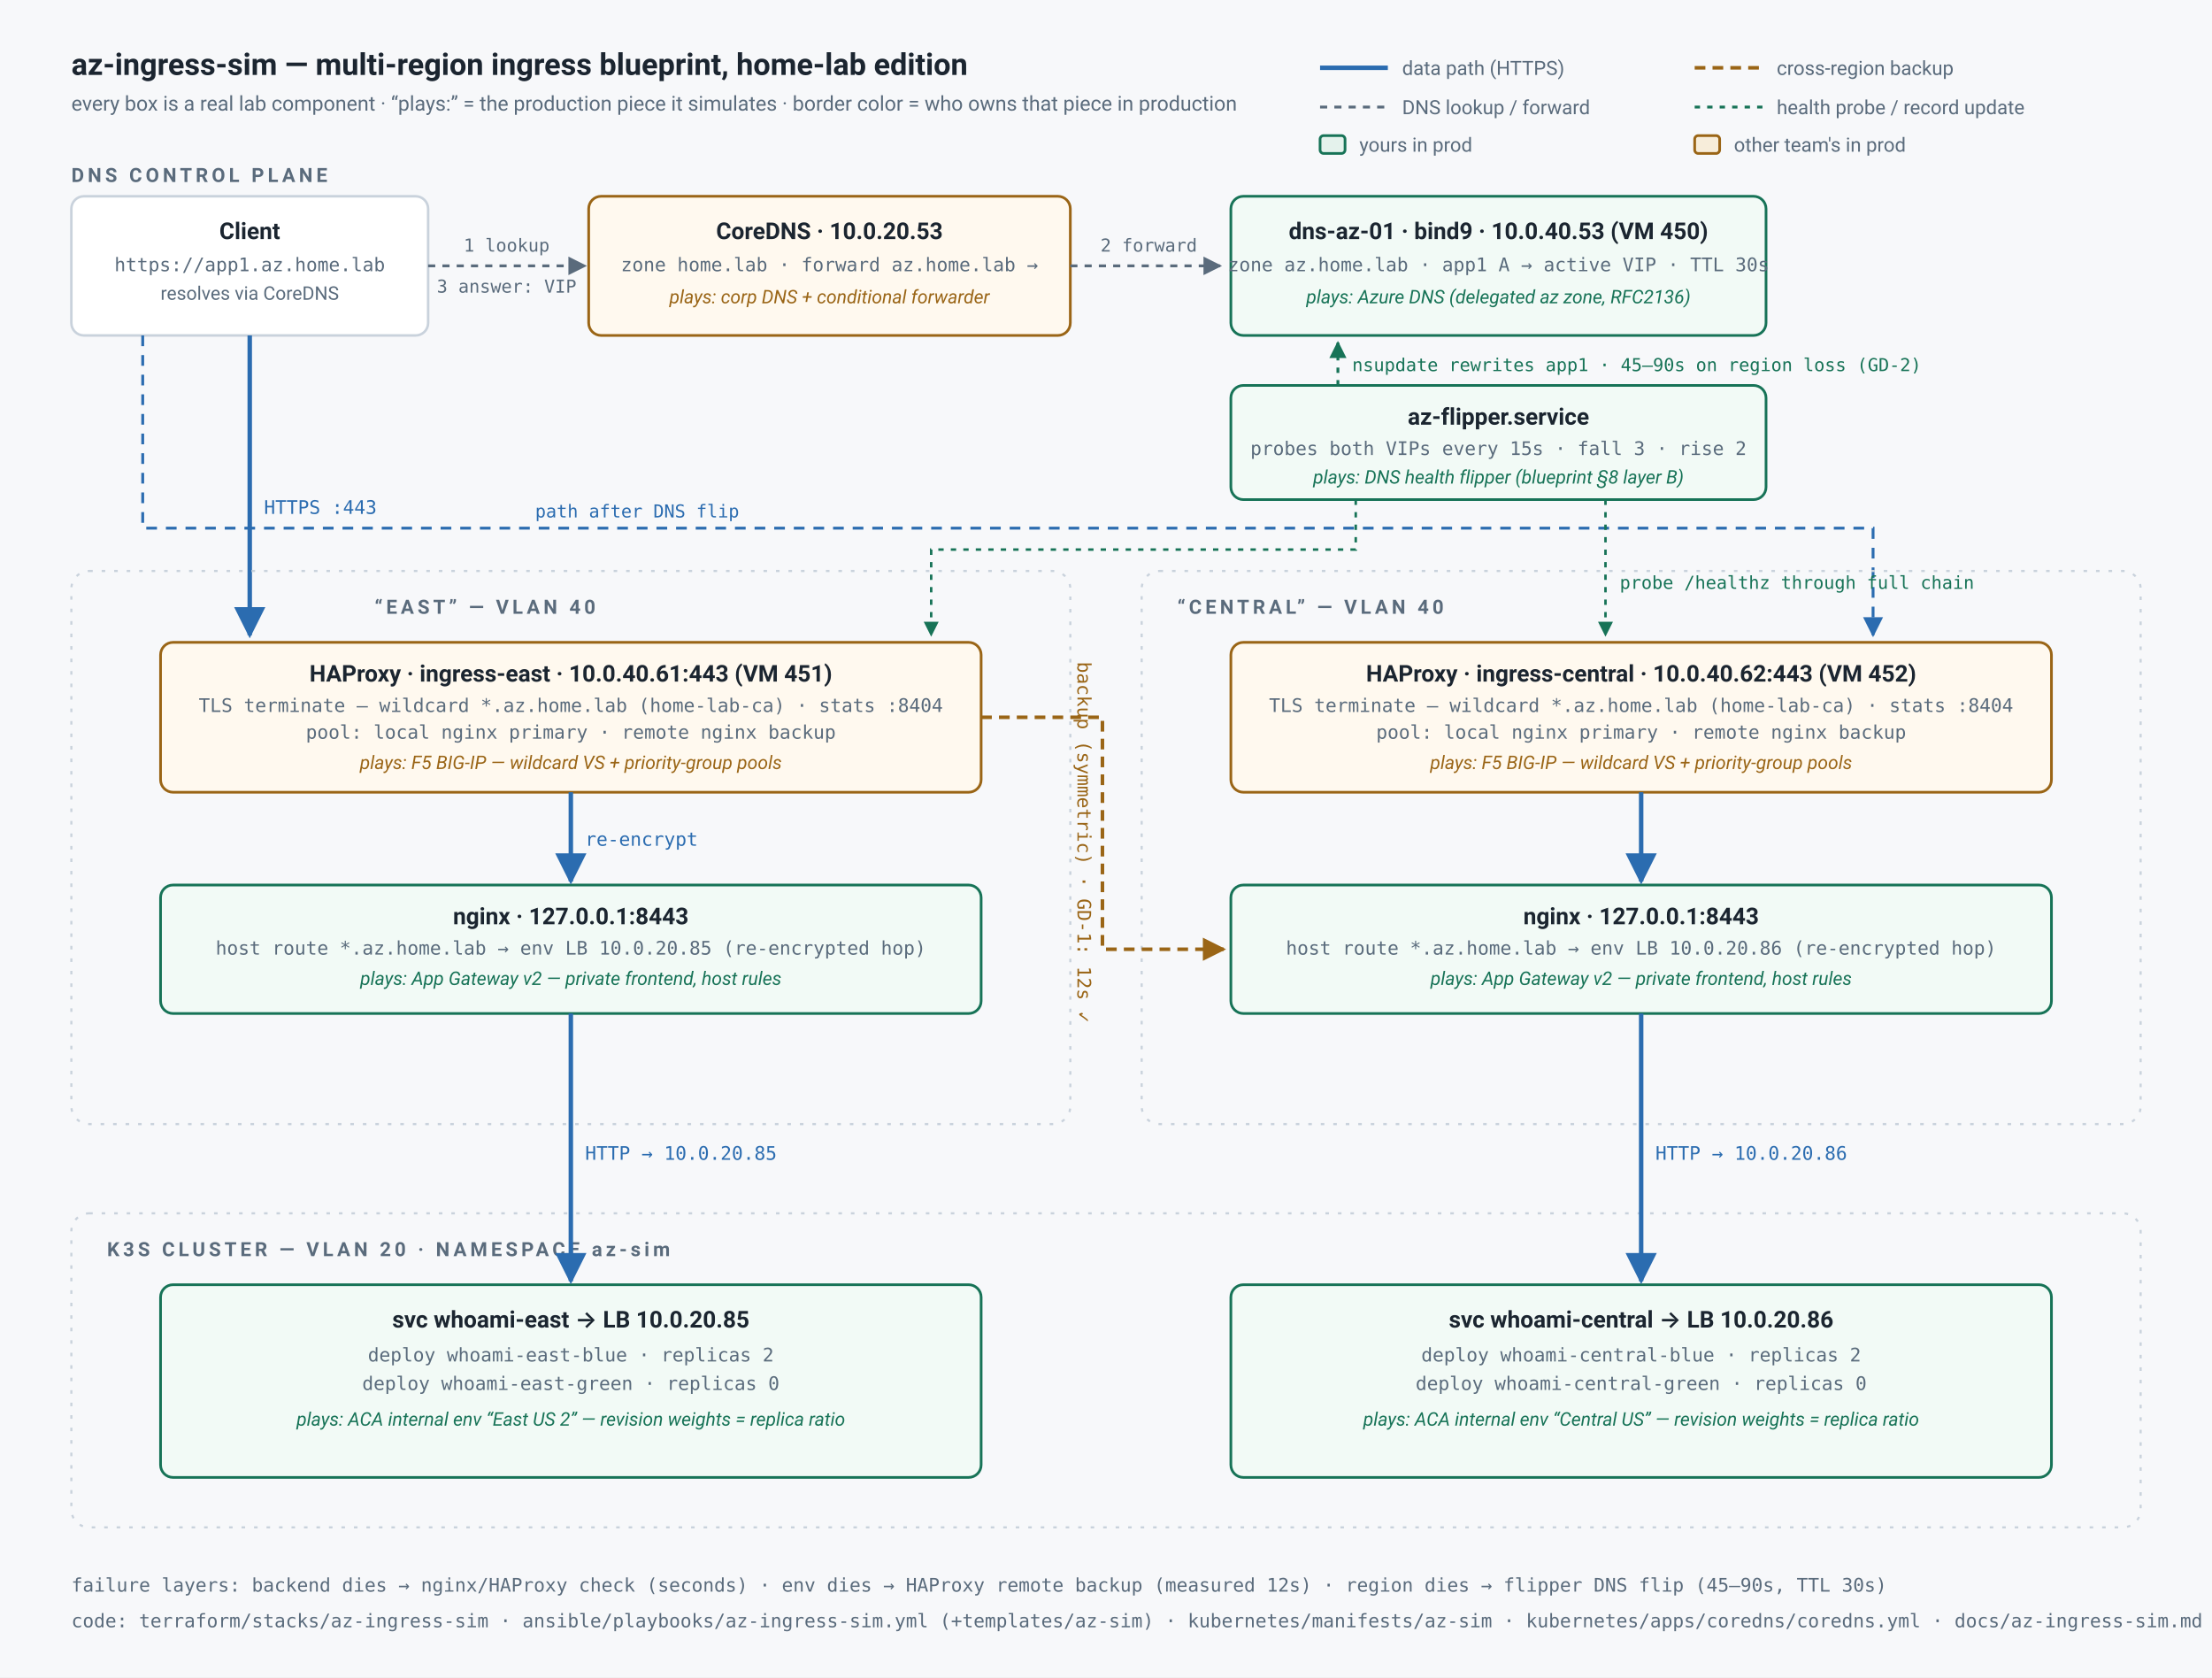
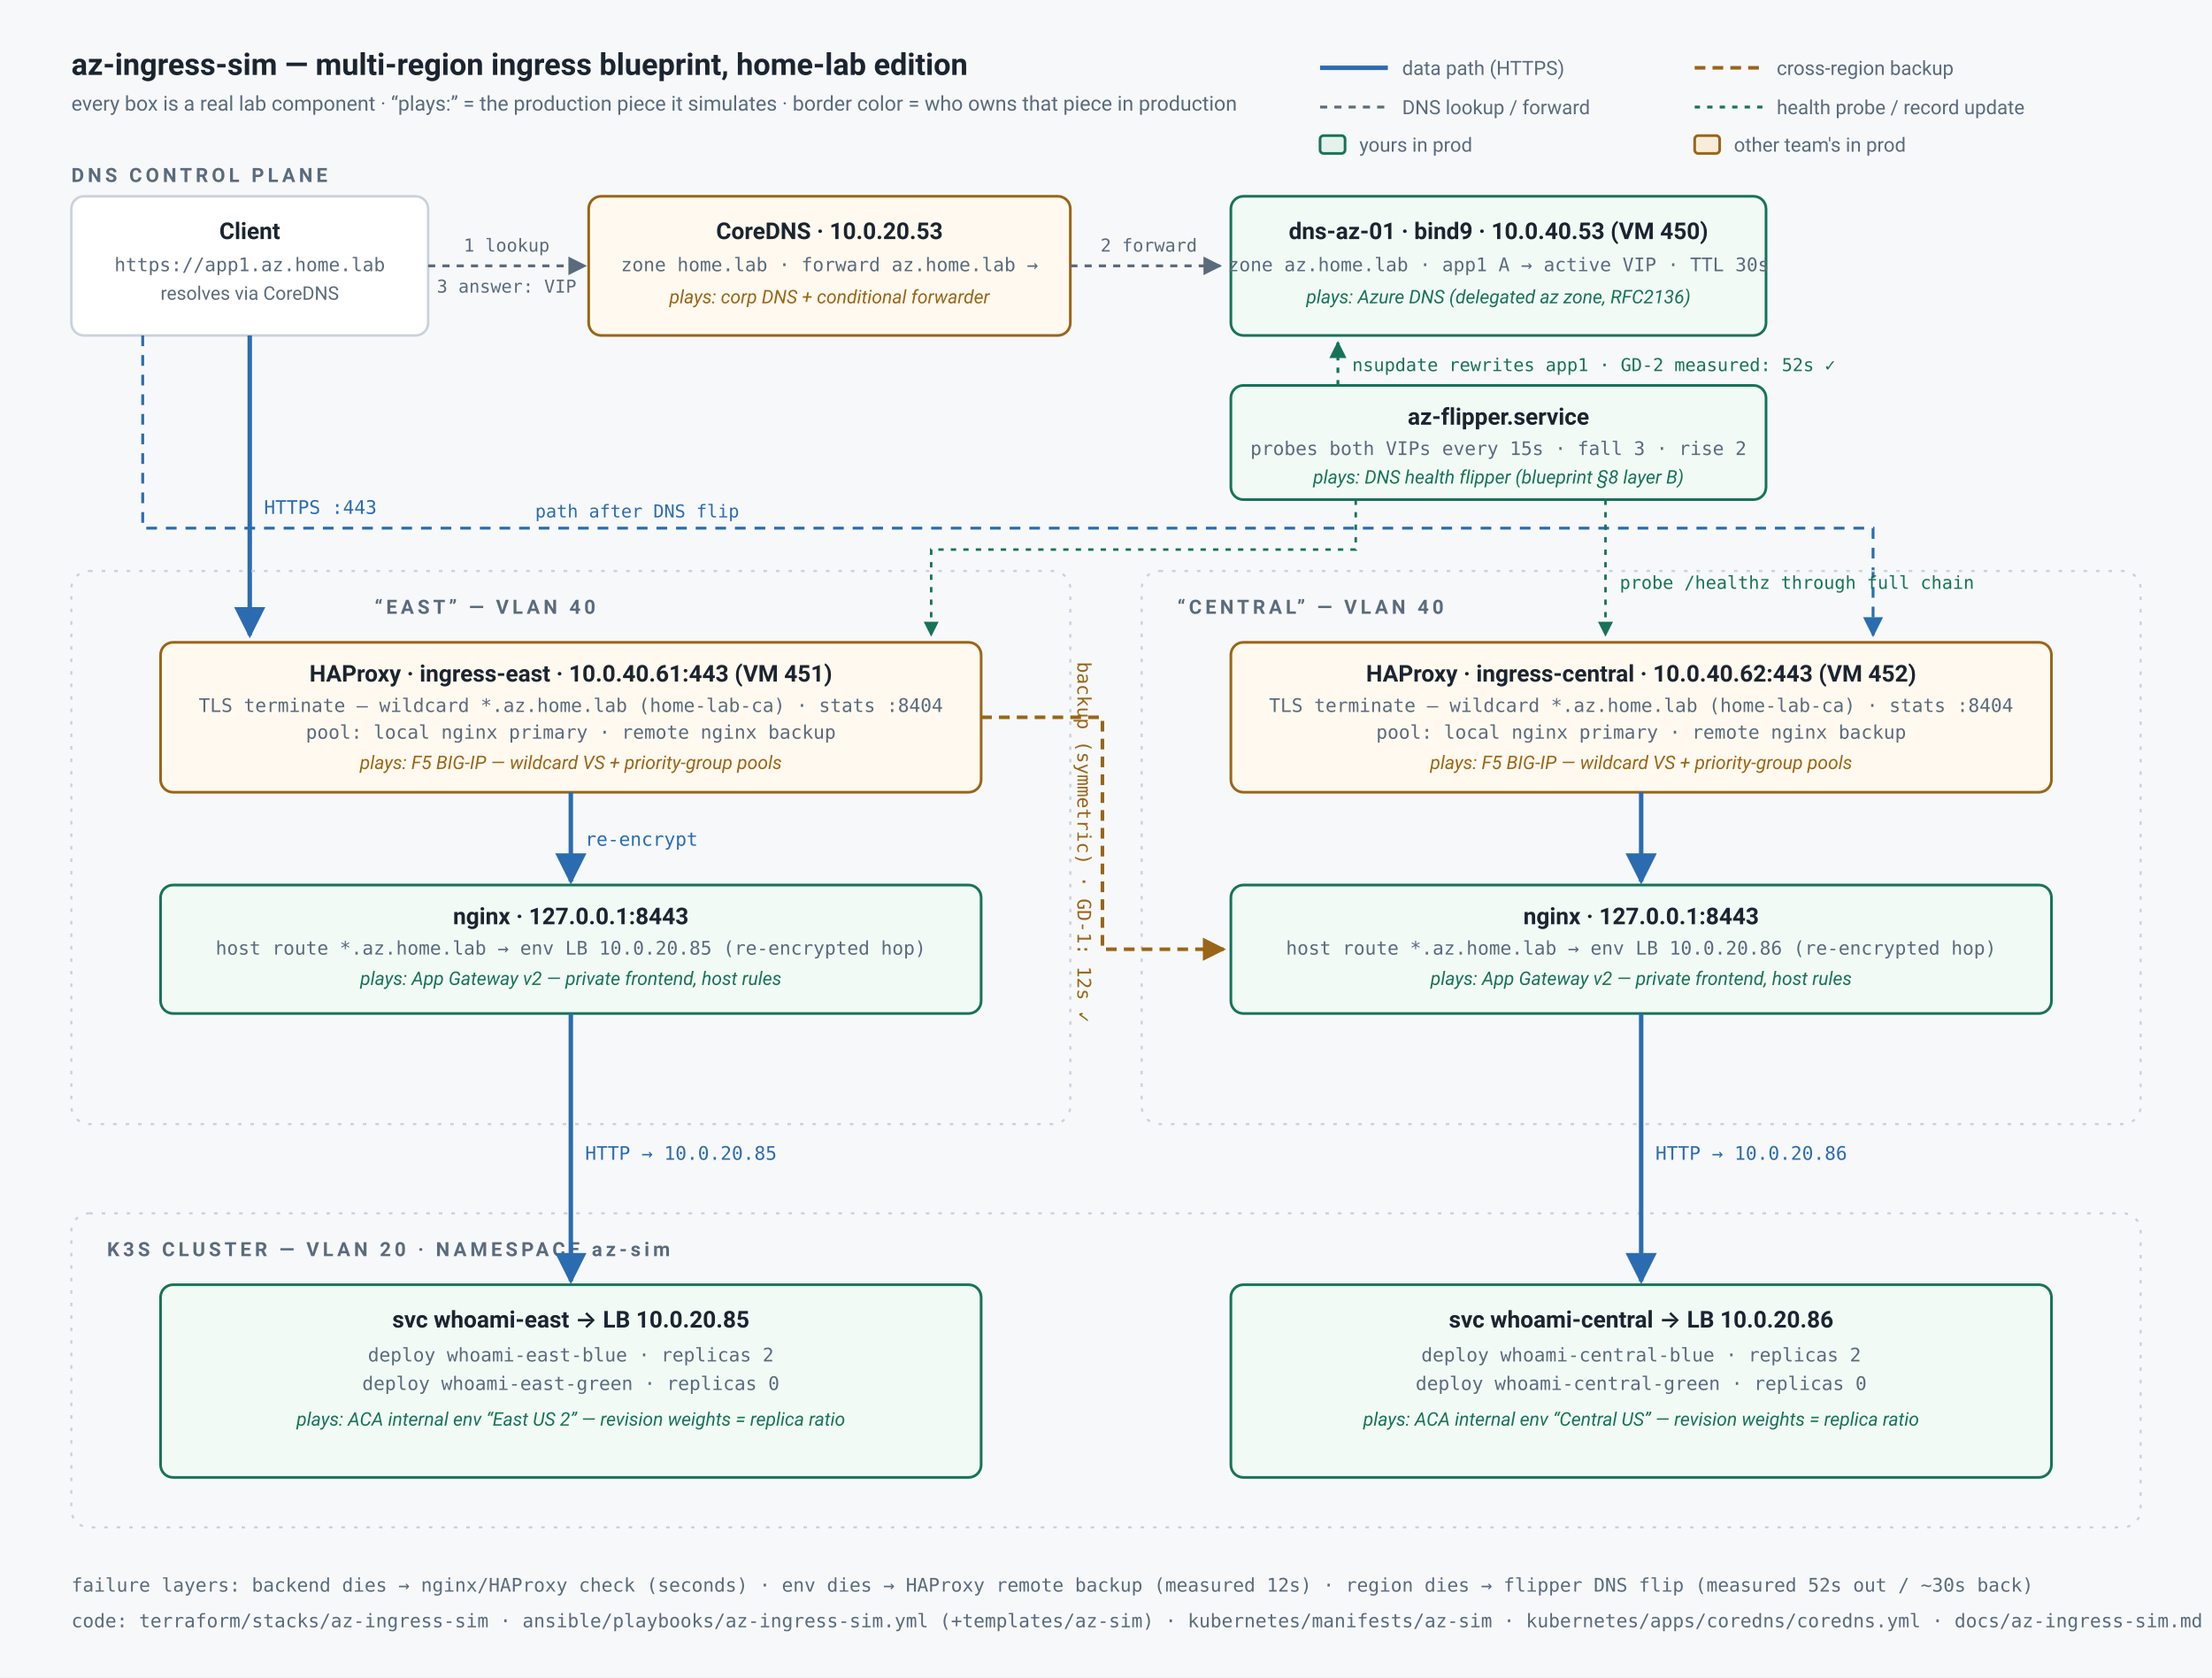
<svg xmlns="http://www.w3.org/2000/svg" viewBox="0 0 1240 940" font-family="-apple-system, 'Segoe UI', Roboto, Ubuntu, sans-serif" role="img" aria-label="az-ingress-sim lab architecture: client resolves app1.az.home.lab through CoreDNS which forwards to bind9 on dns-az-01; traffic flows to HAProxy on ingress-east, re-encrypts to nginx, then to the whoami-east service on k3s. A mirrored central path exists. HAProxy backup pools cross regions (measured 12s failover) and the az-flipper service rewrites DNS on region loss.">
  <rect x="0" y="0" width="1240" height="940" fill="#F7F8FA" />
  <defs>
    <marker id="ab" viewBox="0 0 10 10" refX="9" refY="5" markerWidth="7" markerHeight="7" orient="auto-start-reverse">
      <path d="M0,0 L10,5 L0,10 z" fill="#2B6CB0" />
    </marker>
    <marker id="ag" viewBox="0 0 10 10" refX="9" refY="5" markerWidth="6.5" markerHeight="6.5" orient="auto-start-reverse">
      <path d="M0,0 L10,5 L0,10 z" fill="#5A6B7C" />
    </marker>
    <marker id="aa" viewBox="0 0 10 10" refX="9" refY="5" markerWidth="6.5" markerHeight="6.5" orient="auto-start-reverse">
      <path d="M0,0 L10,5 L0,10 z" fill="#9A6516" />
    </marker>
    <marker id="agr" viewBox="0 0 10 10" refX="9" refY="5" markerWidth="6" markerHeight="6" orient="auto-start-reverse">
      <path d="M0,0 L10,5 L0,10 z" fill="#177357" />
    </marker>
  </defs>
  <text x="40" y="42" font-size="17" font-weight="700" fill="#1B2530">az-ingress-sim — multi-region ingress blueprint, home-lab edition</text>
  <text x="40" y="62" font-size="11.5" fill="#5A6B7C">every box is a real lab component · “plays:” = the production piece it simulates · border color = who owns that piece in production</text>
  <line x1="740" y1="38" x2="778" y2="38" stroke="#2B6CB0" stroke-width="2.5" />
  <text x="786" y="42" font-size="11" fill="#5A6B7C">data path (HTTPS)</text>
  <line x1="950" y1="38" x2="988" y2="38" stroke="#9A6516" stroke-width="2" stroke-dasharray="6 4" />
  <text x="996" y="42" font-size="11" fill="#5A6B7C">cross-region backup</text>
  <line x1="740" y1="60" x2="778" y2="60" stroke="#5A6B7C" stroke-width="1.6" stroke-dasharray="4 4" />
  <text x="786" y="64" font-size="11" fill="#5A6B7C">DNS lookup / forward</text>
  <line x1="950" y1="60" x2="988" y2="60" stroke="#177357" stroke-width="1.6" stroke-dasharray="3 4" />
  <text x="996" y="64" font-size="11" fill="#5A6B7C">health probe / record update</text>
  <rect x="740" y="76" width="14" height="10" rx="2" fill="#E4F2EC" stroke="#177357" stroke-width="1.5" />
  <text x="762" y="85" font-size="11" fill="#5A6B7C">yours in prod</text>
  <rect x="950" y="76" width="14" height="10" rx="2" fill="#F7EDDA" stroke="#9A6516" stroke-width="1.5" />
  <text x="972" y="85" font-size="11" fill="#5A6B7C">other team's in prod</text>
  <text x="40" y="102" font-size="11" letter-spacing="2" fill="#5A6B7C" font-weight="600">DNS CONTROL PLANE</text>
  <rect x="40" y="110" width="200" height="78" rx="7" fill="#FFFFFF" stroke="#C9D2DC" stroke-width="1.4" />
  <text x="140" y="134" font-size="13" font-weight="600" fill="#1B2530" text-anchor="middle">Client</text>
  <text x="140" y="152" font-size="10.5" fill="#5A6B7C" text-anchor="middle" font-family="monospace">https://app1.az.home.lab</text>
  <text x="140" y="168" font-size="10.5" fill="#5A6B7C" text-anchor="middle">resolves via CoreDNS</text>
  <rect x="330" y="110" width="270" height="78" rx="7" fill="#FFF9EF" stroke="#9A6516" stroke-width="1.5" />
  <text x="465" y="134" font-size="13" font-weight="600" fill="#1B2530" text-anchor="middle">CoreDNS · 10.0.20.53</text>
  <text x="465" y="152" font-size="10.5" fill="#5A6B7C" text-anchor="middle" font-family="monospace">zone home.lab · forward az.home.lab →</text>
  <text x="465" y="170" font-size="10.5" font-style="italic" fill="#9A6516" text-anchor="middle">plays: corp DNS + conditional forwarder</text>
  <rect x="690" y="110" width="300" height="78" rx="7" fill="#F2FAF6" stroke="#177357" stroke-width="1.5" />
  <text x="840" y="134" font-size="13" font-weight="600" fill="#1B2530" text-anchor="middle">dns-az-01 · bind9 · 10.0.40.53 (VM 450)</text>
  <text x="840" y="152" font-size="10.5" fill="#5A6B7C" text-anchor="middle" font-family="monospace">zone az.home.lab · app1 A → active VIP · TTL 30s</text>
  <text x="840" y="170" font-size="10.5" font-style="italic" fill="#177357" text-anchor="middle">plays: Azure DNS (delegated az zone, RFC2136)</text>
  <rect x="690" y="216" width="300" height="64" rx="7" fill="#F2FAF6" stroke="#177357" stroke-width="1.5" />
  <text x="840" y="238" font-size="13" font-weight="600" fill="#1B2530" text-anchor="middle">az-flipper.service</text>
  <text x="840" y="255" font-size="10.5" fill="#5A6B7C" text-anchor="middle" font-family="monospace">probes both VIPs every 15s · fall 3 · rise 2</text>
  <text x="840" y="271" font-size="10.5" font-style="italic" fill="#177357" text-anchor="middle">plays: DNS health flipper (blueprint §8 layer B)</text>
  <path d="M240,149 L328,149" stroke="#5A6B7C" stroke-width="1.6" stroke-dasharray="4 4" fill="none" marker-end="url(#ag)" />
  <text x="284" y="141" font-size="10" fill="#5A6B7C" text-anchor="middle" font-family="monospace">1 lookup</text>
  <text x="284" y="164" font-size="10" fill="#5A6B7C" text-anchor="middle" font-family="monospace">3 answer: VIP</text>
  <path d="M600,149 L684,149" stroke="#5A6B7C" stroke-width="1.6" stroke-dasharray="4 4" fill="none" marker-end="url(#ag)" />
  <text x="644" y="141" font-size="10" fill="#5A6B7C" text-anchor="middle" font-family="monospace">2 forward</text>
  <path d="M750,216 L750,192" stroke="#177357" stroke-width="1.6" stroke-dasharray="3 4" fill="none" marker-end="url(#agr)" />
-   <text x="758" y="208" font-size="10" fill="#177357" font-family="monospace">nsupdate rewrites app1 · 45–90s on region loss (GD-2)</text>
+   <text x="758" y="208" font-size="10" fill="#177357" font-family="monospace">nsupdate rewrites app1 · GD-2 measured: 52s ✓</text>
  <path d="M140,188 L140,356" stroke="#2B6CB0" stroke-width="2.5" fill="none" marker-end="url(#ab)" />
  <text x="148" y="288" font-size="10.5" fill="#2B6CB0" font-family="monospace">HTTPS :443</text>
  <path d="M80,188 L80,296 L1050,296 L1050,356" stroke="#2B6CB0" stroke-width="1.6" stroke-dasharray="6 5" fill="none" marker-end="url(#ab)" />
  <text x="300" y="290" font-size="10" fill="#2B6CB0" font-family="monospace">path after DNS flip</text>
  <path d="M760,280 L760,308 L522,308 L522,356" stroke="#177357" stroke-width="1.4" stroke-dasharray="3 4" fill="none" marker-end="url(#agr)" />
  <path d="M900,280 L900,356" stroke="#177357" stroke-width="1.4" stroke-dasharray="3 4" fill="none" marker-end="url(#agr)" />
  <text x="908" y="330" font-size="10" fill="#177357" font-family="monospace">probe /healthz through full chain</text>
  <rect x="40" y="320" width="560" height="310" rx="10" fill="none" stroke="#C9D2DC" stroke-width="1.2" stroke-dasharray="2 5" />
  <text x="210" y="344" font-size="11" letter-spacing="2" fill="#5A6B7C" font-weight="600">“EAST” — VLAN 40</text>
  <rect x="640" y="320" width="560" height="310" rx="10" fill="none" stroke="#C9D2DC" stroke-width="1.2" stroke-dasharray="2 5" />
  <text x="660" y="344" font-size="11" letter-spacing="2" fill="#5A6B7C" font-weight="600">“CENTRAL” — VLAN 40</text>
  <rect x="90" y="360" width="460" height="84" rx="7" fill="#FFF9EF" stroke="#9A6516" stroke-width="1.5" />
  <text x="320" y="382" font-size="13" font-weight="600" fill="#1B2530" text-anchor="middle">HAProxy · ingress-east · 10.0.40.61:443 (VM 451)</text>
  <text x="320" y="399" font-size="10.5" fill="#5A6B7C" text-anchor="middle" font-family="monospace">TLS terminate — wildcard *.az.home.lab (home-lab-ca) · stats :8404</text>
  <text x="320" y="414" font-size="10.5" fill="#5A6B7C" text-anchor="middle" font-family="monospace">pool: local nginx primary · remote nginx backup</text>
  <text x="320" y="431" font-size="10.5" font-style="italic" fill="#9A6516" text-anchor="middle">plays: F5 BIG-IP — wildcard VS + priority-group pools</text>
  <rect x="90" y="496" width="460" height="72" rx="7" fill="#F2FAF6" stroke="#177357" stroke-width="1.5" />
  <text x="320" y="518" font-size="13" font-weight="600" fill="#1B2530" text-anchor="middle">nginx · 127.0.0.1:8443</text>
  <text x="320" y="535" font-size="10.5" fill="#5A6B7C" text-anchor="middle" font-family="monospace">host route *.az.home.lab → env LB 10.0.20.85 (re-encrypted hop)</text>
  <text x="320" y="552" font-size="10.5" font-style="italic" fill="#177357" text-anchor="middle">plays: App Gateway v2 — private frontend, host rules</text>
  <path d="M320,444 L320,494" stroke="#2B6CB0" stroke-width="2.5" fill="none" marker-end="url(#ab)" />
  <text x="328" y="474" font-size="10.5" fill="#2B6CB0" font-family="monospace">re-encrypt</text>
  <rect x="690" y="360" width="460" height="84" rx="7" fill="#FFF9EF" stroke="#9A6516" stroke-width="1.5" />
  <text x="920" y="382" font-size="13" font-weight="600" fill="#1B2530" text-anchor="middle">HAProxy · ingress-central · 10.0.40.62:443 (VM 452)</text>
  <text x="920" y="399" font-size="10.5" fill="#5A6B7C" text-anchor="middle" font-family="monospace">TLS terminate — wildcard *.az.home.lab (home-lab-ca) · stats :8404</text>
  <text x="920" y="414" font-size="10.5" fill="#5A6B7C" text-anchor="middle" font-family="monospace">pool: local nginx primary · remote nginx backup</text>
  <text x="920" y="431" font-size="10.5" font-style="italic" fill="#9A6516" text-anchor="middle">plays: F5 BIG-IP — wildcard VS + priority-group pools</text>
  <rect x="690" y="496" width="460" height="72" rx="7" fill="#F2FAF6" stroke="#177357" stroke-width="1.5" />
  <text x="920" y="518" font-size="13" font-weight="600" fill="#1B2530" text-anchor="middle">nginx · 127.0.0.1:8443</text>
  <text x="920" y="535" font-size="10.5" fill="#5A6B7C" text-anchor="middle" font-family="monospace">host route *.az.home.lab → env LB 10.0.20.86 (re-encrypted hop)</text>
  <text x="920" y="552" font-size="10.5" font-style="italic" fill="#177357" text-anchor="middle">plays: App Gateway v2 — private frontend, host rules</text>
  <path d="M920,444 L920,494" stroke="#2B6CB0" stroke-width="2.5" fill="none" marker-end="url(#ab)" />
  <path d="M550,402 L618,402 L618,532 L686,532" stroke="#9A6516" stroke-width="2" stroke-dasharray="6 4" fill="none" marker-end="url(#aa)" />
  <text x="604" y="472" font-size="10.5" fill="#9A6516" font-family="monospace" transform="rotate(90 604 472)" text-anchor="middle">backup (symmetric) · GD-1: 12s ✓</text>
  <rect x="40" y="680" width="1160" height="176" rx="10" fill="none" stroke="#C9D2DC" stroke-width="1.2" stroke-dasharray="2 5" />
  <text x="60" y="704" font-size="11" letter-spacing="2" fill="#5A6B7C" font-weight="600">K3S CLUSTER — VLAN 20 · NAMESPACE az-sim</text>
  <rect x="90" y="720" width="460" height="108" rx="7" fill="#F2FAF6" stroke="#177357" stroke-width="1.5" />
  <text x="320" y="744" font-size="13" font-weight="600" fill="#1B2530" text-anchor="middle">svc whoami-east → LB 10.0.20.85</text>
  <text x="320" y="763" font-size="10.5" fill="#5A6B7C" text-anchor="middle" font-family="monospace">deploy whoami-east-blue · replicas 2</text>
  <text x="320" y="779" font-size="10.5" fill="#5A6B7C" text-anchor="middle" font-family="monospace">deploy whoami-east-green · replicas 0</text>
  <text x="320" y="799" font-size="10.5" font-style="italic" fill="#177357" text-anchor="middle">plays: ACA internal env “East US 2” — revision weights = replica ratio</text>
  <rect x="690" y="720" width="460" height="108" rx="7" fill="#F2FAF6" stroke="#177357" stroke-width="1.5" />
  <text x="920" y="744" font-size="13" font-weight="600" fill="#1B2530" text-anchor="middle">svc whoami-central → LB 10.0.20.86</text>
  <text x="920" y="763" font-size="10.5" fill="#5A6B7C" text-anchor="middle" font-family="monospace">deploy whoami-central-blue · replicas 2</text>
  <text x="920" y="779" font-size="10.5" fill="#5A6B7C" text-anchor="middle" font-family="monospace">deploy whoami-central-green · replicas 0</text>
  <text x="920" y="799" font-size="10.5" font-style="italic" fill="#177357" text-anchor="middle">plays: ACA internal env “Central US” — revision weights = replica ratio</text>
  <path d="M320,568 L320,718" stroke="#2B6CB0" stroke-width="2.5" fill="none" marker-end="url(#ab)" />
  <text x="328" y="650" font-size="10.5" fill="#2B6CB0" font-family="monospace">HTTP → 10.0.20.85</text>
  <path d="M920,568 L920,718" stroke="#2B6CB0" stroke-width="2.5" fill="none" marker-end="url(#ab)" />
  <text x="928" y="650" font-size="10.5" fill="#2B6CB0" font-family="monospace">HTTP → 10.0.20.86</text>
-   <text x="40" y="892" font-size="10.5" fill="#5A6B7C" font-family="monospace">failure layers: backend dies → nginx/HAProxy check (seconds) · env dies → HAProxy remote backup (measured 12s) · region dies → flipper DNS flip (45–90s, TTL 30s)</text>
+   <text x="40" y="892" font-size="10.5" fill="#5A6B7C" font-family="monospace">failure layers: backend dies → nginx/HAProxy check (seconds) · env dies → HAProxy remote backup (measured 12s) · region dies → flipper DNS flip (measured 52s out / ~30s back)</text>
  <text x="40" y="912" font-size="10.5" fill="#5A6B7C" font-family="monospace">code: terraform/stacks/az-ingress-sim · ansible/playbooks/az-ingress-sim.yml (+templates/az-sim) · kubernetes/manifests/az-sim · kubernetes/apps/coredns/coredns.yml · docs/az-ingress-sim.md</text>
</svg>
